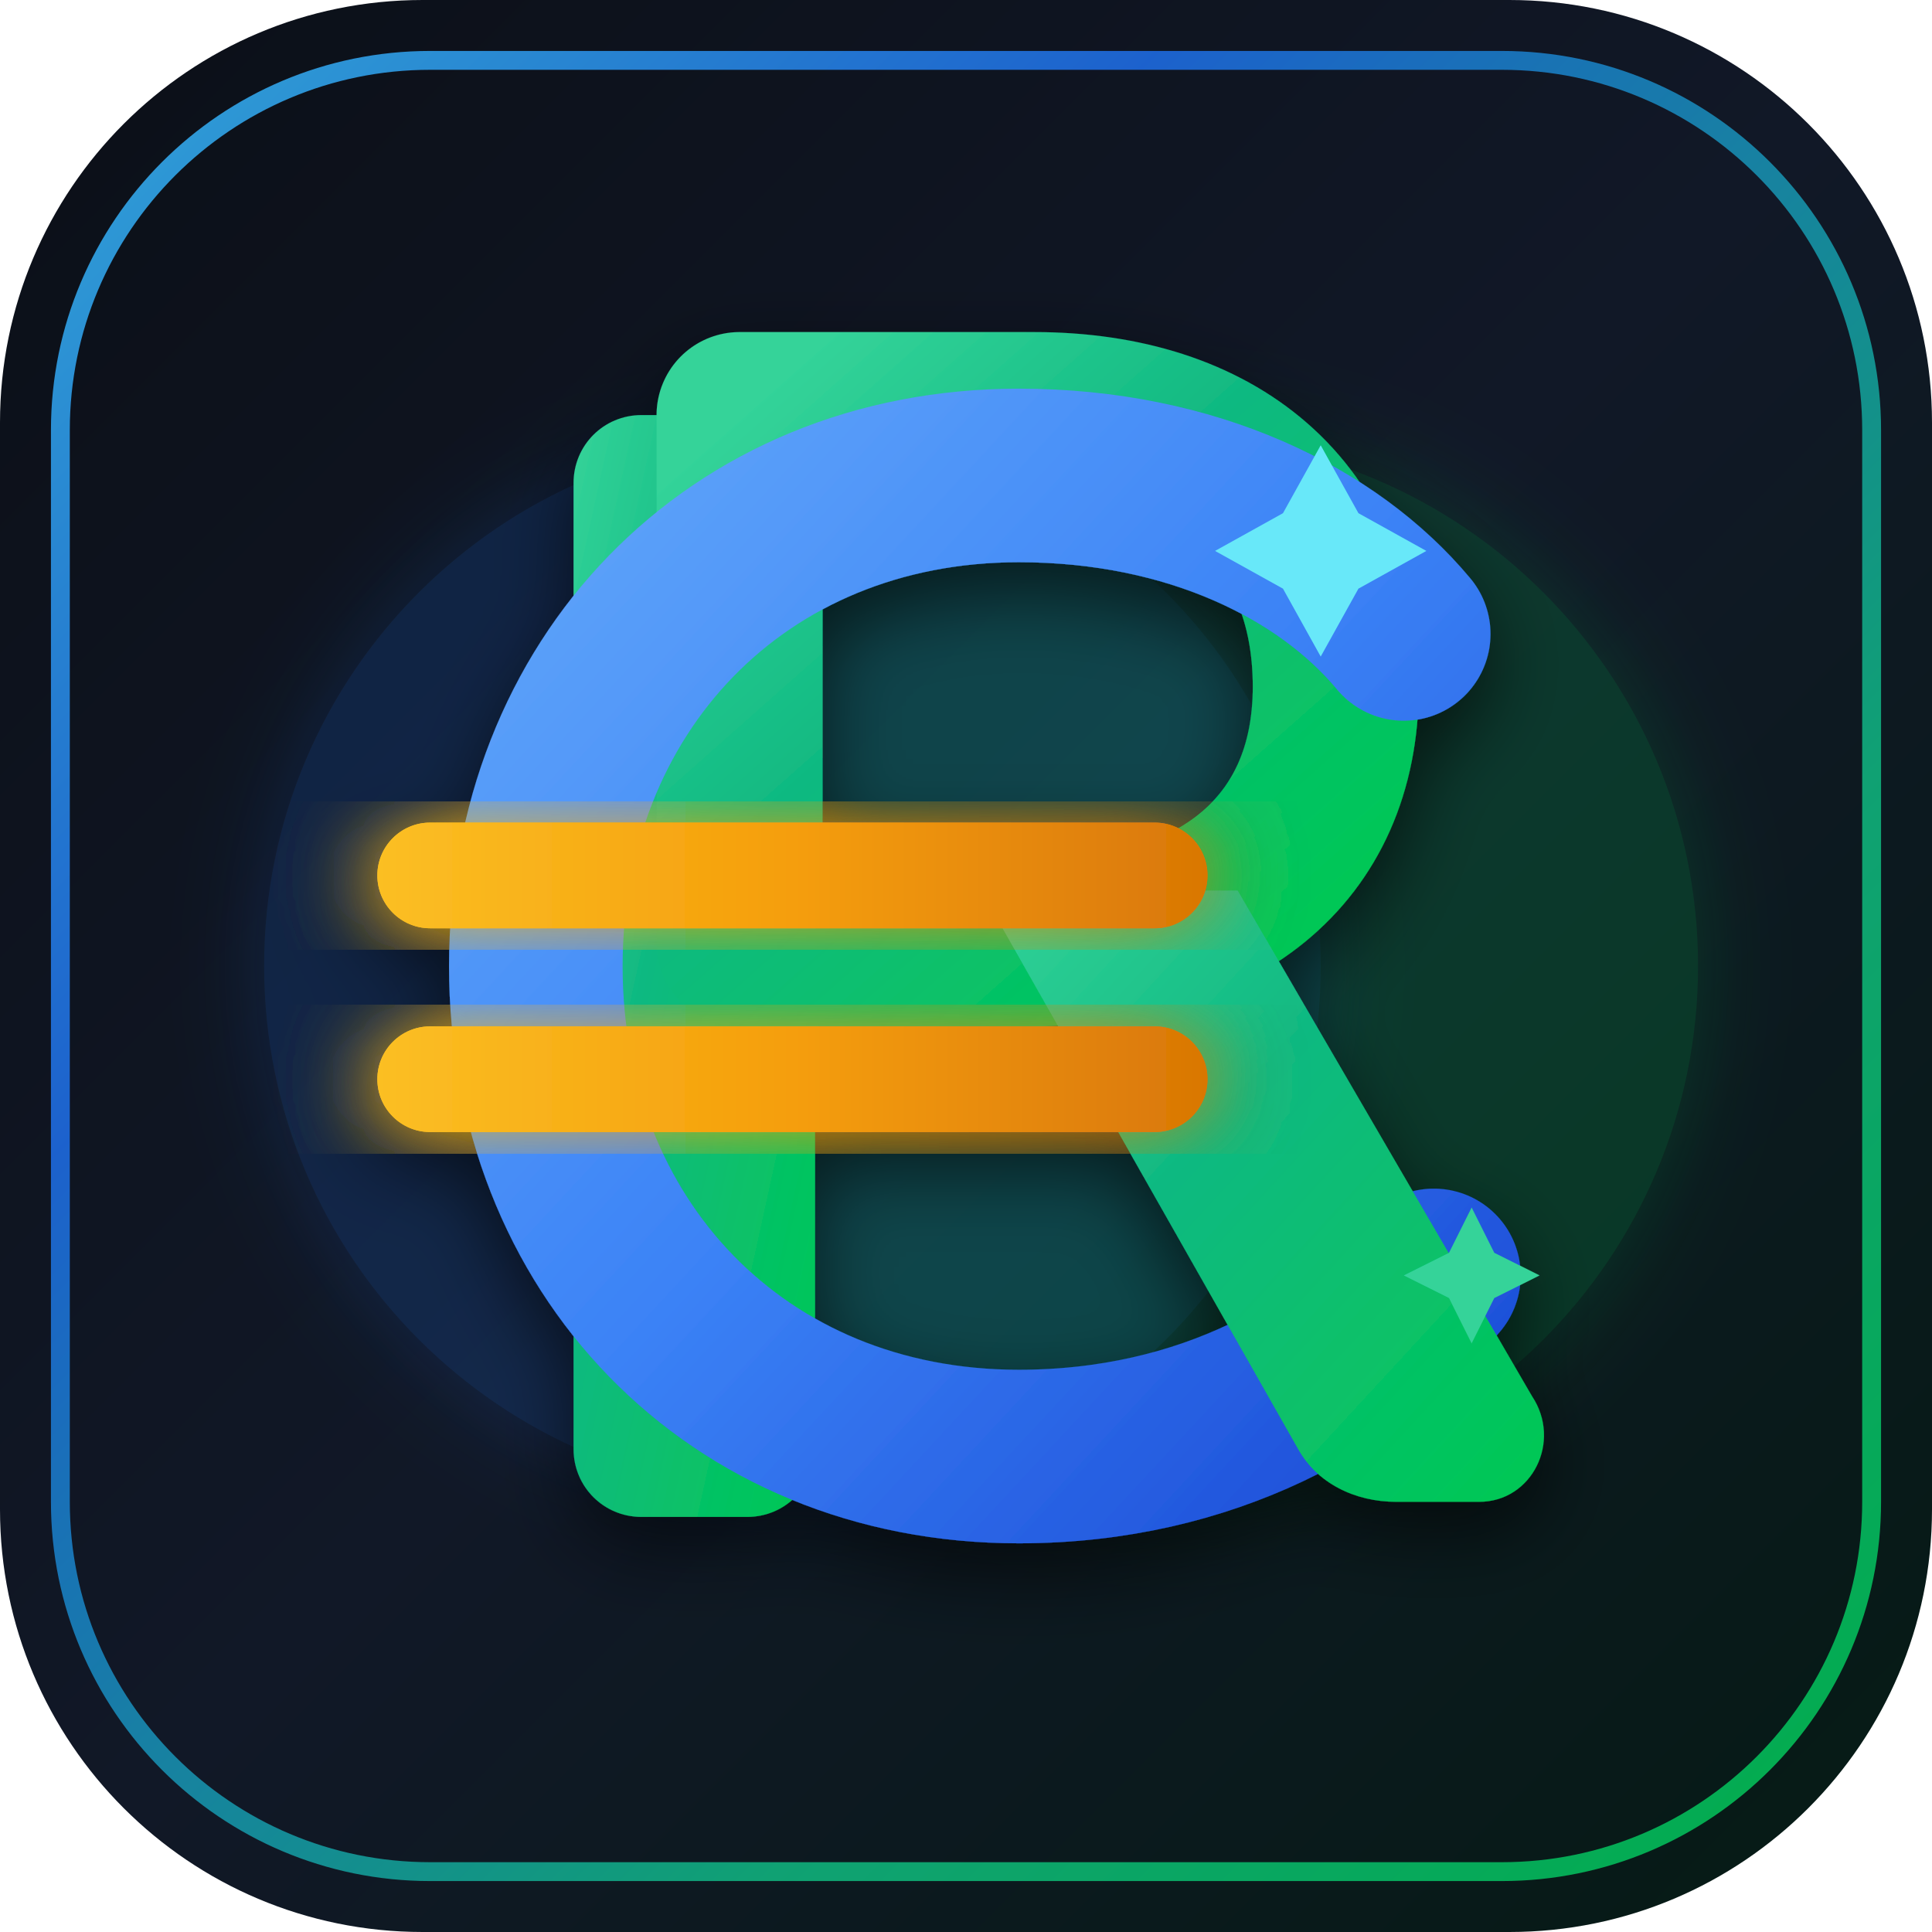
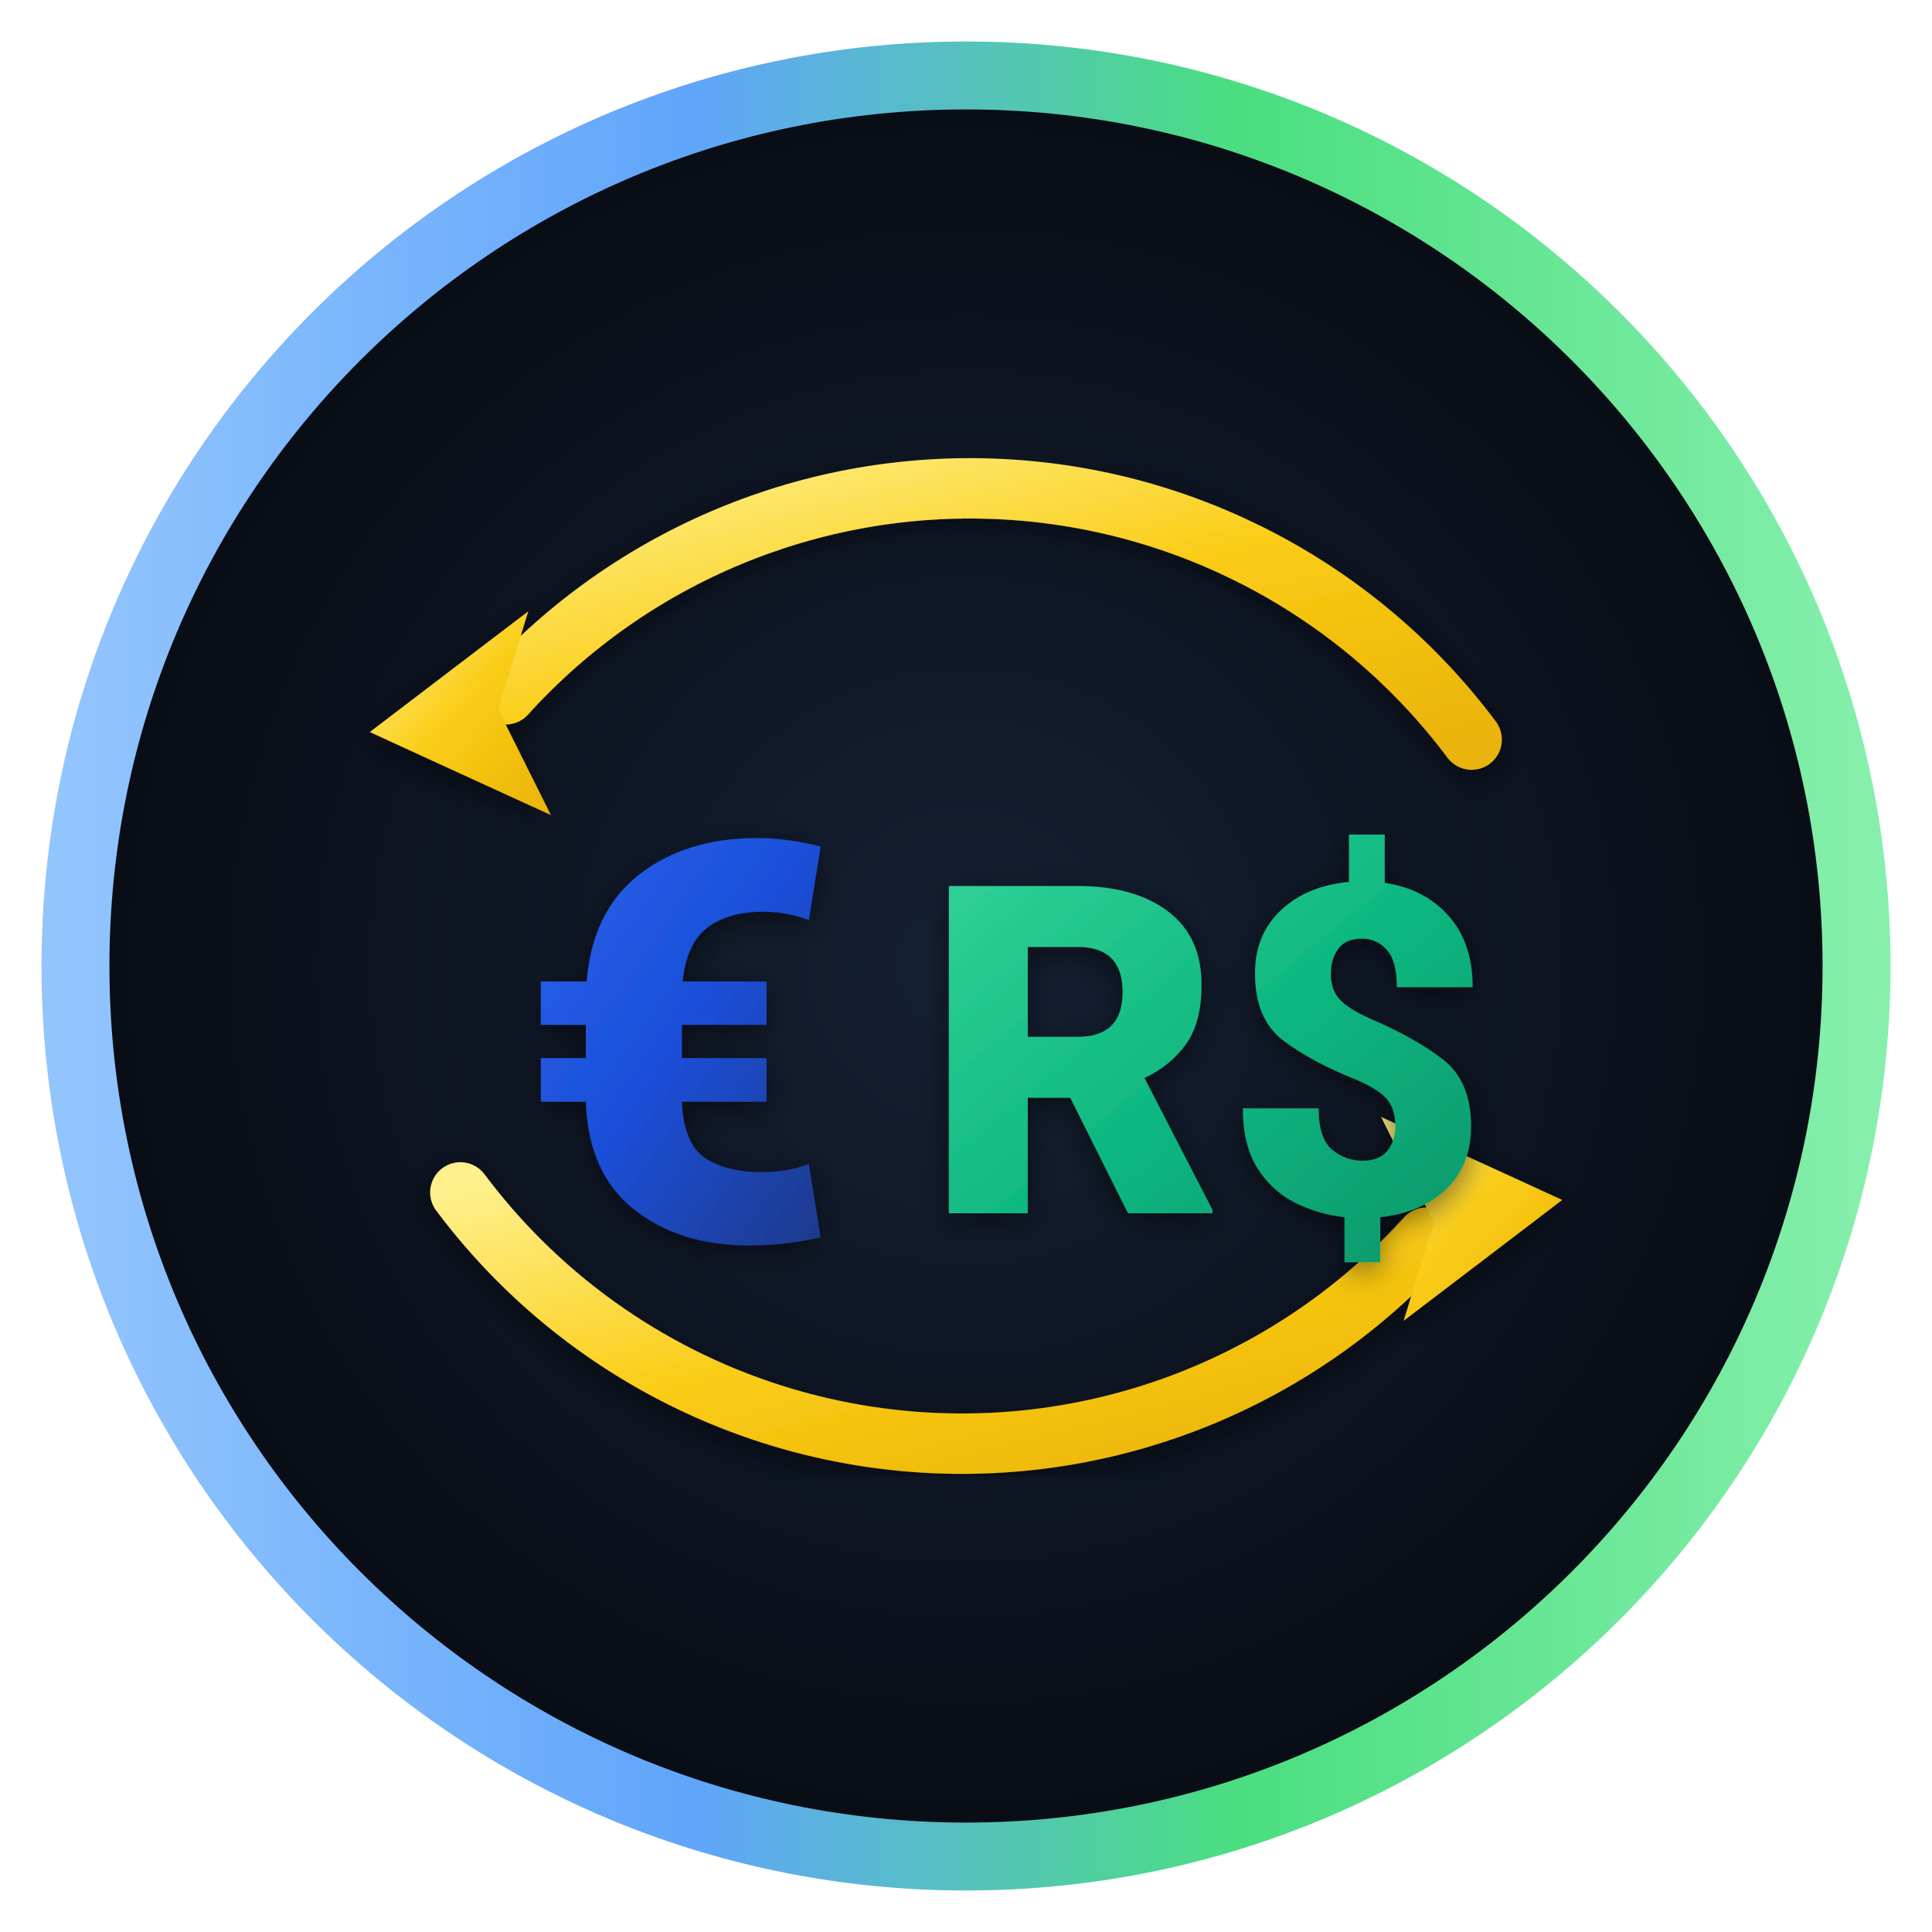
<svg xmlns="http://www.w3.org/2000/svg" viewBox="0 0 512 512" width="100%" height="100%">
  <defs>
-     <linearGradient id="bgGrad" x1="0%" y1="0%" x2="100%" y2="100%">
-       <stop offset="0%" stop-color="#0b0f17" />
-       <stop offset="50%" stop-color="#111827" />
-       <stop offset="100%" stop-color="#051b14" />
+     <radialGradient id="dinheuroInnerBg" cx="50%" cy="50%" r="50%">
+       <stop offset="0%" stop-color="#152033" />
+       <stop offset="70%" stop-color="#0c121e" />
+       <stop offset="100%" stop-color="#080c14" />
+     </radialGradient>
+     <linearGradient id="dinheuroBorderGrad" x1="0%" y1="50%" x2="100%" y2="50%">
+       <stop offset="0%" stop-color="#93c5fd" />
+       <stop offset="35%" stop-color="#60a5fa" />
+       <stop offset="65%" stop-color="#4ade80" />
+       <stop offset="100%" stop-color="#86efac" />
    </linearGradient>
-     <linearGradient id="borderGrad" x1="0%" y1="0%" x2="100%" y2="100%">
-       <stop offset="0%" stop-color="#38bdf8" />
-       <stop offset="30%" stop-color="#1f6feb" />
-       <stop offset="70%" stop-color="#10b981" />
-       <stop offset="100%" stop-color="#00c853" />
+     <linearGradient id="dinheuroArrowGrad" x1="0%" y1="0%" x2="100%" y2="100%">
+       <stop offset="0%" stop-color="#fef08a" />
+       <stop offset="50%" stop-color="#facc15" />
+       <stop offset="100%" stop-color="#eab308" />
    </linearGradient>
-     <linearGradient id="euroGrad" x1="0%" y1="0%" x2="100%" y2="100%">
-       <stop offset="0%" stop-color="#60a5fa" />
-       <stop offset="50%" stop-color="#3b82f6" />
-       <stop offset="100%" stop-color="#1d4ed8" />
+     <linearGradient id="euroDarkBlueGrad" x1="0%" y1="0%" x2="100%" y2="100%">
+       <stop offset="0%" stop-color="#2563eb" />
+       <stop offset="50%" stop-color="#1d4ed8" />
+       <stop offset="100%" stop-color="#1e3a8a" />
    </linearGradient>
-     <linearGradient id="realGrad" x1="0%" y1="0%" x2="100%" y2="100%">
+     <linearGradient id="realGreenGrad" x1="0%" y1="0%" x2="100%" y2="100%">
      <stop offset="0%" stop-color="#34d399" />
-       <stop offset="40%" stop-color="#10b981" />
-       <stop offset="100%" stop-color="#00c853" />
+       <stop offset="50%" stop-color="#10b981" />
+       <stop offset="100%" stop-color="#059669" />
    </linearGradient>
-     <linearGradient id="goldGrad" x1="0%" y1="0%" x2="100%" y2="0%">
-       <stop offset="0%" stop-color="#fbbf24" />
-       <stop offset="50%" stop-color="#f59e0b" />
-       <stop offset="100%" stop-color="#d97706" />
-     </linearGradient>
-     <filter id="glow" x="-20%" y="-20%" width="140%" height="140%">
-       <feGaussianBlur stdDeviation="12" result="blur" />
-       <feComposite in="SourceGraphic" in2="blur" operator="over" />
-     </filter>
-     <filter id="shadow" x="-20%" y="-20%" width="140%" height="140%">
-       <feDropShadow dx="0" dy="8" stdDeviation="10" flood-color="#000000" flood-opacity="0.6" />
+     <filter id="logoDepth" x="-10%" y="-10%" width="120%" height="120%">
+       <feDropShadow dx="0" dy="2" stdDeviation="4" flood-color="#000000" flood-opacity="0.5" />
    </filter>
  </defs>
-   <rect width="512" height="512" rx="112" fill="url(#bgGrad)" />
-   <rect x="16" y="16" width="480" height="480" rx="98" fill="none" stroke="url(#borderGrad)" stroke-width="5" stroke-opacity="0.85" />
-   <circle cx="210" cy="256" r="140" fill="#1f6feb" opacity="0.18" filter="url(#glow)" />
-   <circle cx="310" cy="256" r="140" fill="#00c853" opacity="0.18" filter="url(#glow)" />
-   <g filter="url(#shadow)">
-     <path d="M152 128 C152 118 160 110 170 110 L198 110 C208 110 216 118 216 128 L216 384 C216 394 208 402 198 402 L170 402 C160 402 152 394 152 384 Z" fill="url(#realGrad)" />
-     <path d="M196 110 L274 110 C322 110 354 136 354 182 C354 226 322 250 274 250 L196 250 Z" fill="none" stroke="url(#realGrad)" stroke-width="44" stroke-linecap="round" stroke-linejoin="round" />
-     <path d="M372 168 C352 144 316 126 270 126 C195 126 142 182 142 256 C142 330 195 386 270 386 C320 386 358 364 380 338" fill="none" stroke="url(#euroGrad)" stroke-width="46" stroke-linecap="round" />
-     <path d="M260 236 L344 384 C349 393 359 398 370 398 L392 398 C406 398 414 382 406 370 L328 236 Z" fill="url(#realGrad)" />
-     <rect x="100" y="218" width="220" height="28" rx="14" fill="url(#goldGrad)" filter="url(#glow)" />
-     <rect x="100" y="218" width="220" height="28" rx="14" fill="url(#goldGrad)" />
-     <rect x="100" y="272" width="220" height="28" rx="14" fill="url(#goldGrad)" filter="url(#glow)" />
-     <rect x="100" y="272" width="220" height="28" rx="14" fill="url(#goldGrad)" />
-     <polygon points="350,118 360,136 378,146 360,156 350,174 340,156 322,146 340,136" fill="#67e8f9" />
-     <polygon points="390,320 396,332 408,338 396,344 390,356 384,344 372,338 384,332" fill="#34d399" />
+   <circle cx="256" cy="256" r="236" fill="url(#dinheuroInnerBg)" stroke="url(#dinheuroBorderGrad)" stroke-width="18" />
+   <g filter="url(#logoDepth)">
+     <path d="M 390 196 A 166 166 0 0 0 134 184" fill="none" stroke="url(#dinheuroArrowGrad)" stroke-width="16" stroke-linecap="round" />
+     <path d="M 98 194 L 140 162 L 132 188 L 146 216 Z" fill="url(#dinheuroArrowGrad)" />
+   </g>
+   <g filter="url(#logoDepth)">
+     <path d="M 122 316 A 166 166 0 0 0 378 328" fill="none" stroke="url(#dinheuroArrowGrad)" stroke-width="16" stroke-linecap="round" />
+     <path d="M 414 318 L 372 350 L 380 324 L 366 296 Z" fill="url(#dinheuroArrowGrad)" />
+   </g>
+   <g filter="url(#logoDepth)">
+     <text x="180" y="288" font-family="system-ui, -apple-system, sans-serif, 'Segoe UI', Roboto" font-size="148" font-weight="900" fill="url(#euroDarkBlueGrad)" text-anchor="middle" dominant-baseline="middle">
+       €
+     </text>
+     <text x="320" y="288" font-family="system-ui, -apple-system, sans-serif, 'Segoe UI', Roboto" font-size="122" font-weight="900" fill="url(#realGreenGrad)" text-anchor="middle" dominant-baseline="middle">
+       R$
+     </text>
  </g>
</svg>
